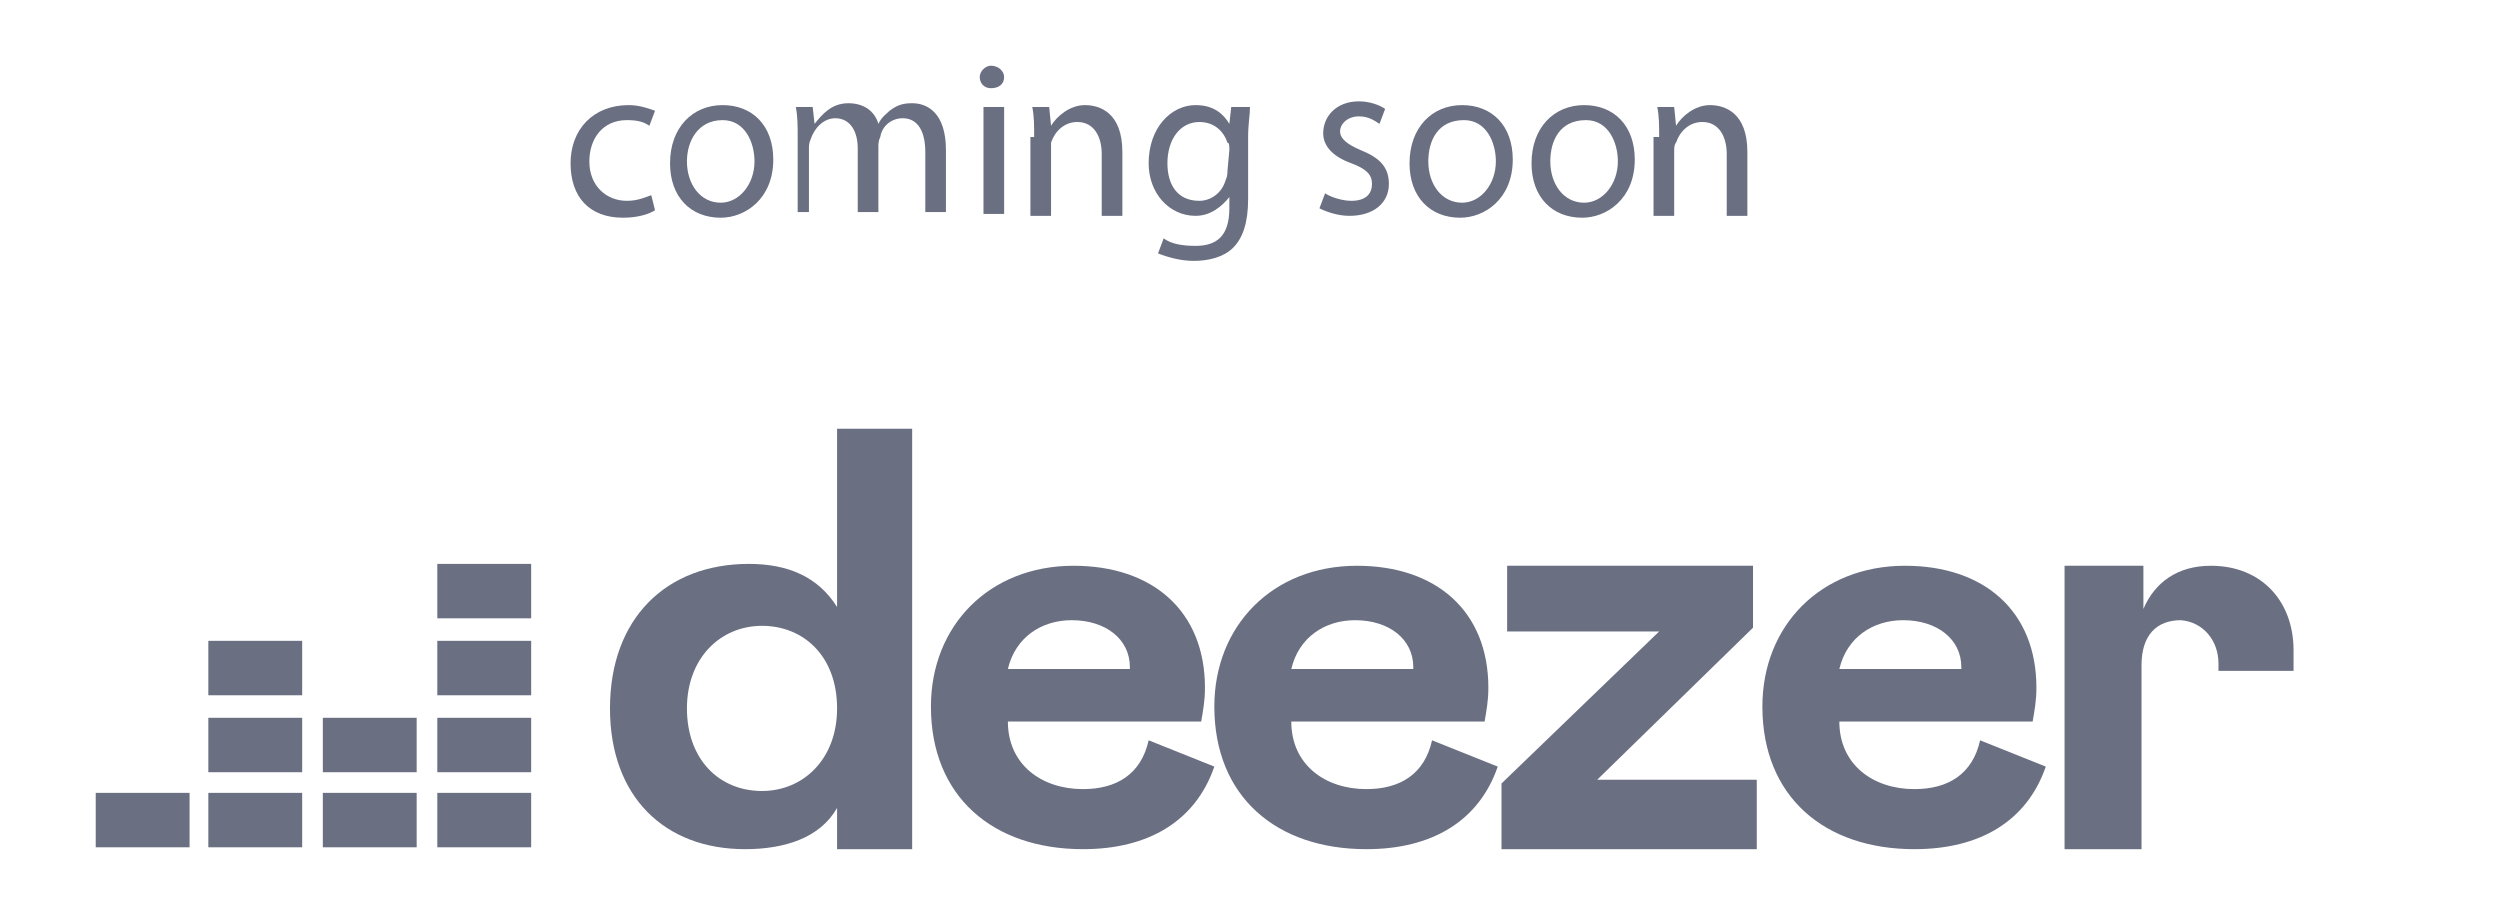
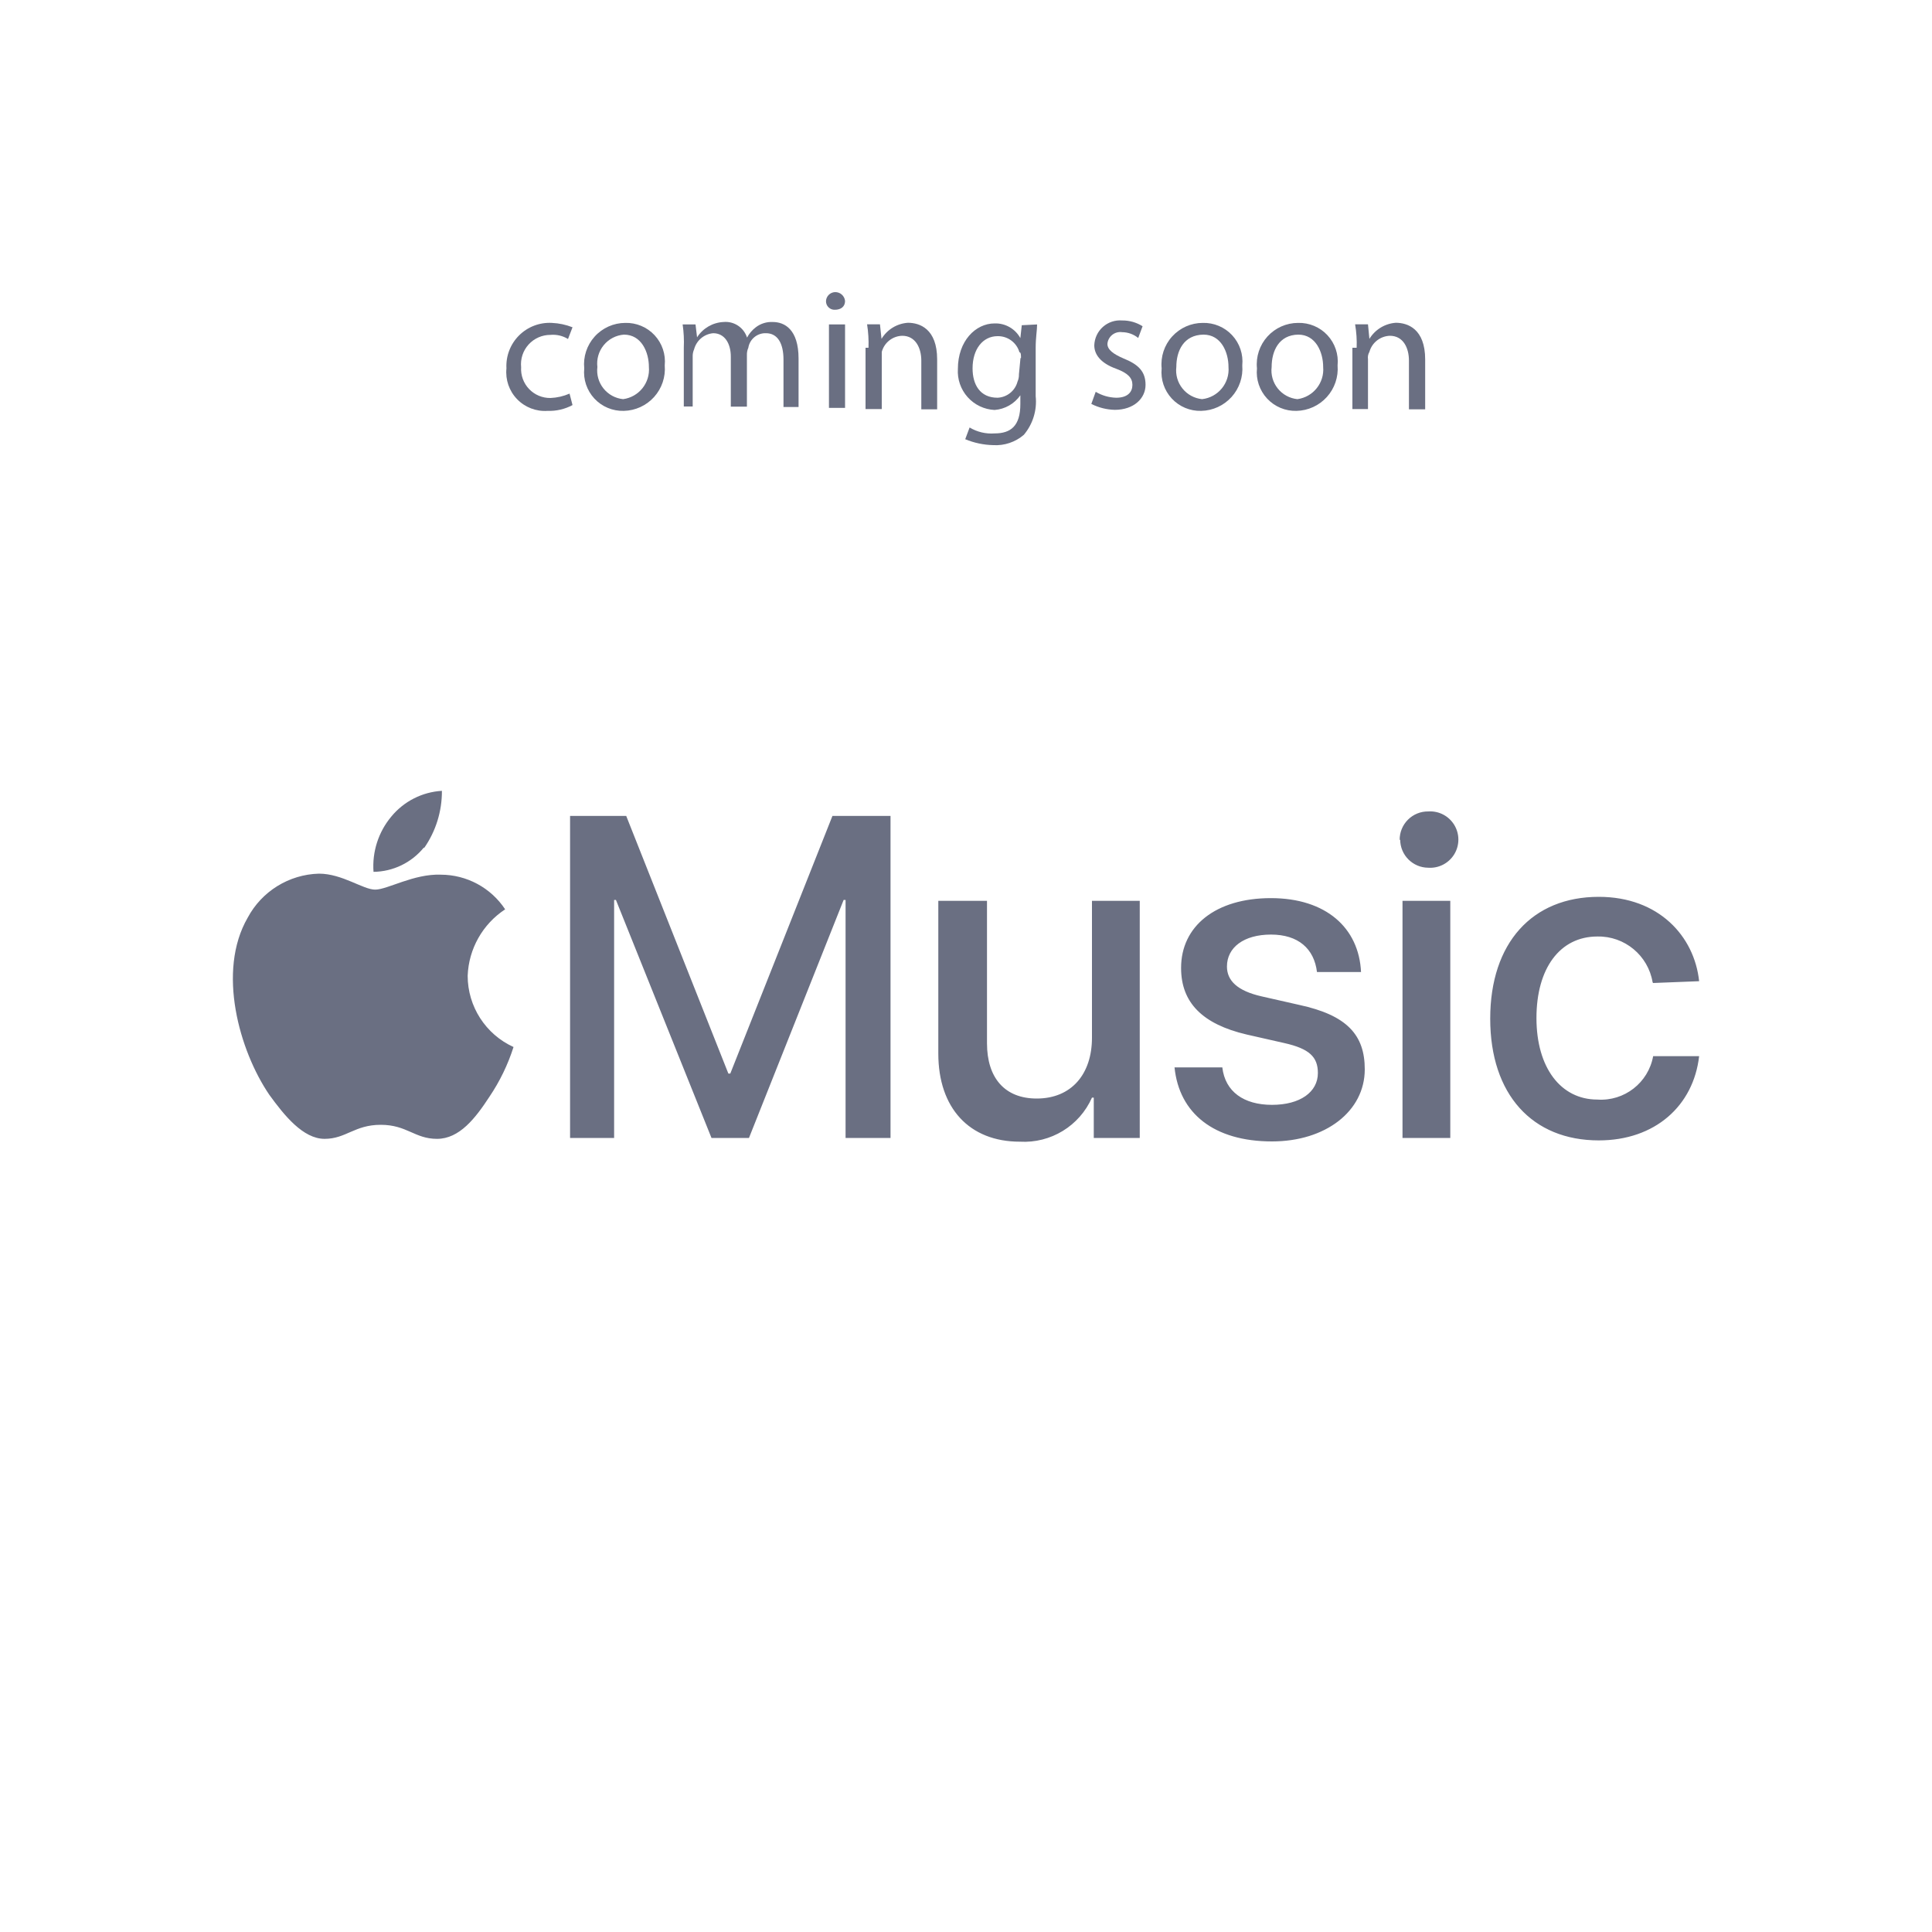
- <svg xmlns="http://www.w3.org/2000/svg" version="1.1" id="Layer_1" x="0px" y="0px" viewBox="0 0 133.2 47.9" style="enable-background:new 0 0 133.2 47.9;" xml:space="preserve">
-   <style type="text/css">
- 	.st0{fill:#6A6F82;}
- 	.st1{fill-rule:evenodd;clip-rule:evenodd;fill:#6A6F82;}
- </style>
-   <g id="g8252" transform="translate(0,86.84382)">
-     <path id="path8175" class="st0" d="M32.5-49.1c0,4.7,2.9,7.5,7.2,7.5c2.1,0,4-0.6,4.9-2.2v2.2h4V-64h-4v9.5c-1-1.6-2.6-2.3-4.7-2.3   C35.5-56.8,32.5-53.9,32.5-49.1L32.5-49.1z M44.6-49.1c0,2.7-1.8,4.4-4,4.4c-2.3,0-4-1.7-4-4.4s1.8-4.4,4-4.4   C42.8-53.5,44.6-51.9,44.6-49.1z" />
-     <path id="path8177" class="st0" d="M61.2-47.4c-0.4,1.8-1.7,2.6-3.5,2.6c-2.2,0-4-1.3-4-3.6H64c0.1-0.6,0.2-1.1,0.2-1.8   c0-4.1-2.8-6.5-7-6.5c-4.5,0-7.6,3.2-7.6,7.5c0,4.8,3.3,7.6,8.1,7.6c3.5,0,6-1.5,7-4.4L61.2-47.4z M53.7-51.2   c0.4-1.7,1.8-2.6,3.4-2.6c1.8,0,3.1,1,3.1,2.5v0.1H53.7z" />
-     <path id="path8179" class="st0" d="M76.3-47.4c-0.4,1.8-1.7,2.6-3.5,2.6c-2.2,0-4-1.3-4-3.6h10.3c0.1-0.6,0.2-1.1,0.2-1.8   c0-4.1-2.8-6.5-7-6.5c-4.5,0-7.6,3.2-7.6,7.5c0,4.8,3.3,7.6,8.1,7.6c3.5,0,6-1.5,7-4.4L76.3-47.4z M68.8-51.2   c0.4-1.7,1.8-2.6,3.4-2.6c1.8,0,3.1,1,3.1,2.5v0.1H68.8z" />
-     <path id="path8181" class="st0" d="M93.6-41.6v-3.7h-8.5l8.3-8.1v-3.3H80.3v3.5h8.1l-8.4,8.1v3.5H93.6z" />
-     <path id="path8183" class="st0" d="M105.5-47.4c-0.4,1.8-1.7,2.6-3.5,2.6c-2.2,0-4-1.3-4-3.6h10.3c0.1-0.6,0.2-1.1,0.2-1.8   c0-4.1-2.8-6.5-7-6.5c-4.5,0-7.6,3.2-7.6,7.5c0,4.8,3.3,7.6,8.1,7.6c3.5,0,6-1.5,7-4.4L105.5-47.4z M98-51.2   c0.4-1.7,1.8-2.6,3.4-2.6c1.8,0,3.1,1,3.1,2.5v0.1H98z" />
-     <rect id="rect8185" x="23.3" y="-56.8" class="st1" width="5" height="2.9" />
-     <rect id="rect8192" x="23.3" y="-52.7" class="st1" width="5" height="2.9" />
-     <rect id="rect8199" x="23.3" y="-48.6" class="st1" width="5" height="2.9" />
-     <rect id="rect8206" x="5.1" y="-44.6" class="st1" width="5" height="2.9" />
-     <rect id="rect8213" x="11.1" y="-44.6" class="st1" width="5" height="2.9" />
-     <rect id="rect8220" x="17.2" y="-44.6" class="st1" width="5" height="2.9" />
-     <rect id="rect8227" x="23.3" y="-44.6" class="st1" width="5" height="2.9" />
-     <rect id="rect8234" x="17.2" y="-48.6" class="st1" width="5" height="2.9" />
-     <rect id="rect8241" x="11.1" y="-48.6" class="st1" width="5" height="2.9" />
-     <rect id="rect8248" x="11.1" y="-52.7" class="st1" width="5" height="2.9" />
-     <path id="path8250" class="st0" d="M118.2-51.5c0,0.2,0,0.4,0,0.4h4c0,0,0-0.8,0-1.1c0-2.6-1.7-4.5-4.4-4.5c-1.8,0-3,0.9-3.6,2.3   v-2.3H110v15.1h4.1v-9.8c0-1.6,0.8-2.4,2.1-2.4C117.4-53.7,118.2-52.7,118.2-51.5z" />
-   </g>
-   <g>
-     <path class="st0" d="M34.9,11.2c-0.3,0.2-0.9,0.4-1.7,0.4c-1.8,0-2.8-1.1-2.8-2.9s1.2-3.1,3.1-3.1c0.6,0,1.1,0.2,1.4,0.3l-0.3,0.8   c-0.3-0.2-0.6-0.3-1.2-0.3c-1.3,0-2,1-2,2.2c0,1.3,0.9,2.1,2,2.1c0.6,0,1-0.2,1.3-0.3L34.9,11.2z" />
-     <path class="st0" d="M41.2,8.5c0,2.1-1.5,3.1-2.8,3.1c-1.6,0-2.7-1.1-2.7-2.9c0-1.9,1.2-3.1,2.8-3.1S41.2,6.7,41.2,8.5z M36.6,8.6   c0,1.2,0.7,2.2,1.8,2.2c1,0,1.8-1,1.8-2.2c0-1-0.5-2.2-1.7-2.2C37.2,6.4,36.6,7.5,36.6,8.6z" />
-     <path class="st0" d="M42.5,7.3c0-0.6,0-1.1-0.1-1.6h0.9l0.1,0.9l0,0c0.4-0.5,0.9-1.1,1.8-1.1c0.8,0,1.4,0.4,1.6,1.1l0,0   c0.2-0.4,0.4-0.5,0.6-0.7c0.4-0.3,0.7-0.4,1.2-0.4c0.8,0,1.8,0.5,1.8,2.5v3.3h-1.1V8.1c0-1.1-0.4-1.8-1.2-1.8c-0.6,0-1.1,0.4-1.2,1   c-0.1,0.2-0.1,0.4-0.1,0.5v3.5h-1.1V7.9c0-0.9-0.4-1.6-1.2-1.6c-0.6,0-1.1,0.5-1.3,1.1c-0.1,0.2-0.1,0.4-0.1,0.5v3.4h-0.6V7.3z" />
-     <path class="st0" d="M53.5,4.1c0,0.4-0.3,0.6-0.7,0.6c-0.4,0-0.6-0.3-0.6-0.6s0.3-0.6,0.6-0.6C53.2,3.5,53.5,3.8,53.5,4.1z    M52.4,11.4V5.7h1.1v5.7H52.4z" />
-     <path class="st0" d="M55.1,7.3c0-0.6,0-1.1-0.1-1.6h0.9l0.1,1l0,0c0.3-0.5,1-1.1,1.8-1.1c0.8,0,2,0.4,2,2.5v3.4h-1.1V8.2   c0-0.9-0.4-1.7-1.3-1.7c-0.7,0-1.2,0.5-1.4,1.1C56,7.7,56,7.9,56,8.1v3.4h-1.1V7.3H55.1z" />
-     <path class="st0" d="M66.6,5.7c0,0.4-0.1,0.9-0.1,1.6v3.3c0,1.3-0.3,2.1-0.8,2.6c-0.5,0.5-1.3,0.7-2.1,0.7c-0.7,0-1.4-0.2-1.9-0.4   l0.3-0.8c0.4,0.3,1,0.4,1.7,0.4c1.1,0,1.8-0.5,1.8-2v-0.6l0,0c-0.4,0.5-1,1-1.8,1c-1.4,0-2.5-1.2-2.5-2.8c0-1.9,1.2-3.1,2.5-3.1   c1,0,1.5,0.5,1.8,1l0,0l0.1-0.9H66.6z M65.5,8c0-0.2,0-0.4-0.1-0.4c-0.2-0.6-0.7-1.1-1.5-1.1c-1,0-1.7,0.9-1.7,2.2   c0,1.1,0.5,2,1.7,2c0.6,0,1.2-0.4,1.4-1.1c0.1-0.2,0.1-0.4,0.1-0.5L65.5,8L65.5,8z" />
-     <path class="st0" d="M70.6,10.3c0.3,0.2,0.9,0.4,1.4,0.4c0.8,0,1.1-0.4,1.1-0.9s-0.3-0.8-1.1-1.1c-1.1-0.4-1.5-1-1.5-1.6   c0-0.9,0.7-1.7,1.9-1.7c0.6,0,1.1,0.2,1.4,0.4l-0.3,0.8c-0.3-0.2-0.6-0.4-1.1-0.4c-0.6,0-1,0.4-1,0.8s0.4,0.7,1.1,1   c1,0.4,1.5,0.9,1.5,1.8c0,1-0.8,1.7-2.1,1.7c-0.6,0-1.2-0.2-1.6-0.4L70.6,10.3z" />
-     <path class="st0" d="M80.6,8.5c0,2.1-1.5,3.1-2.8,3.1c-1.6,0-2.7-1.1-2.7-2.9c0-1.9,1.2-3.1,2.8-3.1C79.5,5.6,80.6,6.7,80.6,8.5z    M76.1,8.6c0,1.2,0.7,2.2,1.8,2.2c1,0,1.8-1,1.8-2.2c0-1-0.5-2.2-1.7-2.2C76.6,6.4,76.1,7.5,76.1,8.6z" />
-     <path class="st0" d="M87.1,8.5c0,2.1-1.5,3.1-2.8,3.1c-1.6,0-2.7-1.1-2.7-2.9c0-1.9,1.2-3.1,2.8-3.1C86,5.6,87.1,6.7,87.1,8.5z    M82.6,8.6c0,1.2,0.7,2.2,1.8,2.2c1,0,1.8-1,1.8-2.2c0-1-0.5-2.2-1.7-2.2C83.1,6.4,82.6,7.5,82.6,8.6z" />
-     <path class="st0" d="M88.4,7.3c0-0.6,0-1.1-0.1-1.6h0.9l0.1,1l0,0c0.3-0.5,1-1.1,1.8-1.1c0.8,0,2,0.4,2,2.5v3.4h-1.1V8.2   c0-0.9-0.4-1.7-1.3-1.7c-0.7,0-1.2,0.5-1.4,1.1c-0.1,0.1-0.1,0.3-0.1,0.5v3.4h-1.1V7.3H88.4z" />
-   </g>
+ <svg xmlns="http://www.w3.org/2000/svg" id="Layer_1" data-name="Layer 1" viewBox="0 0 150 150">
+   <defs>
+     <style>.cls-1{fill:#6a6f82;}</style>
+   </defs>
+   <path class="cls-1" d="M65.65,88.35V69.87H65.5L58.15,88.35H55.24L47.82,69.87h-.14V88.35H44.26v-25h4.36l7.93,20h.15l7.93-20h4.51v25Zm22.84,0H84.92V85.22h-.14a5.76,5.76,0,0,1-5.6,3.42c-3.93,0-6.33-2.62-6.33-6.84V69.94h3.78V81c0,2.69,1.38,4.29,3.86,4.29,2.69,0,4.29-1.89,4.29-4.72V69.94h3.71V88.35ZM98.67,69.73c4.29,0,6.84,2.32,7,5.74h-3.42c-.22-1.82-1.46-2.91-3.57-2.91s-3.42,1-3.42,2.48c0,1.09.8,1.89,2.7,2.32l2.91.66c3.71.8,5.09,2.33,5.09,5,0,3.27-3.06,5.6-7.2,5.6-4.51,0-7.21-2.18-7.57-5.75h3.71c.22,1.89,1.67,2.91,3.86,2.91s3.56-1,3.56-2.47c0-1.24-.65-1.89-2.62-2.33l-2.91-.66c-3.42-.8-5.09-2.47-5.09-5.16C91.69,71.91,94.38,69.73,98.67,69.73Zm10-4.51A2.19,2.19,0,0,1,110.89,63a2.19,2.19,0,1,1,0,4.37,2.19,2.19,0,0,1-2.18-2.18Zm.22,4.72h3.71V88.35h-3.71Zm19.42,6.33a4.26,4.26,0,0,0-4.29-3.56c-2.91,0-4.73,2.47-4.73,6.33s1.89,6.33,4.73,6.33A4.11,4.11,0,0,0,128.35,82h3.57c-.44,3.85-3.42,6.54-7.79,6.54-5.16,0-8.43-3.56-8.43-9.45s3.27-9.46,8.43-9.46c4.66,0,7.42,3.06,7.79,6.55l-3.57.14ZM32.91,65.8A5.12,5.12,0,0,1,29,67.69a6,6,0,0,1,1.38-4.29,5.51,5.51,0,0,1,3.93-2,7.69,7.69,0,0,1-1.38,4.44Zm1.31,2.11a6,6,0,0,1,5,2.69,6.46,6.46,0,0,0-2.91,5.16,6.08,6.08,0,0,0,3.56,5.53A15.09,15.09,0,0,1,38,85.15c-1.09,1.67-2.33,3.27-4.07,3.27s-2.33-1.09-4.37-1.09-2.69,1.09-4.36,1.09S22.07,86.6,20.91,85c-2.33-3.42-4.08-9.6-1.68-13.75a6.47,6.47,0,0,1,5.53-3.42c1.82,0,3.42,1.24,4.37,1.24s3-1.24,5.09-1.16Z" />
+   <path class="cls-1" d="M44.45,31.45a3.81,3.81,0,0,1-1.94.45,3,3,0,0,1-3.19-3.3,3.35,3.35,0,0,1,3.53-3.53,4.94,4.94,0,0,1,1.6.34l-.35.91A2.22,2.22,0,0,0,42.74,26a2.28,2.28,0,0,0-2.28,2.51,2.25,2.25,0,0,0,2.28,2.39,4.13,4.13,0,0,0,1.48-.34Z" />
+   <path class="cls-1" d="M51.61,28.37a3.26,3.26,0,0,1-3.18,3.53,3,3,0,0,1-3.07-3.3,3.21,3.21,0,0,1,3.18-3.53A3,3,0,0,1,51.61,28.37Zm-5.23.12a2.24,2.24,0,0,0,2,2.5,2.32,2.32,0,0,0,2-2.5c0-1.14-.57-2.51-1.94-2.51A2.25,2.25,0,0,0,46.38,28.49Z" />
+   <path class="cls-1" d="M53.09,27A9.47,9.47,0,0,0,53,25.19h1l.12,1h0A2.58,2.58,0,0,1,56.17,25,1.75,1.75,0,0,1,58,26.21h0a2.44,2.44,0,0,1,.68-.8A2,2,0,0,1,60,25c.91,0,2,.57,2,2.84v3.76H60.83V27.92c0-1.25-.45-2.05-1.36-2.05A1.34,1.34,0,0,0,58.1,27a1.27,1.27,0,0,0-.11.57v4H56.74V27.69c0-1-.46-1.82-1.37-1.82a1.69,1.69,0,0,0-1.48,1.25,1.29,1.29,0,0,0-.11.57v3.87h-.69Z" />
+   <path class="cls-1" d="M65.61,23.37c0,.45-.34.68-.79.68a.66.66,0,0,1-.69-.68.73.73,0,0,1,.69-.69A.76.76,0,0,1,65.61,23.37Zm-1.25,8.3V25.19h1.25v6.48Z" />
+   <path class="cls-1" d="M67.43,27a9.47,9.47,0,0,0-.11-1.82h1l.12,1.13h0a2.6,2.6,0,0,1,2.05-1.25c.91,0,2.27.46,2.27,2.85v3.87H71.53V28c0-1-.46-1.93-1.48-1.93a1.69,1.69,0,0,0-1.59,1.25v4.44H67.2V27Z" />
+   <path class="cls-1" d="M80.52,25.19c0,.45-.11,1-.11,1.82v3.75a4,4,0,0,1-.92,3,3.34,3.34,0,0,1-2.38.8,6,6,0,0,1-2.17-.46l.34-.91a3.29,3.29,0,0,0,1.94.46c1.25,0,2-.57,2-2.28v-.68h0a2.69,2.69,0,0,1-2,1.14,3,3,0,0,1-2.85-3.19c0-2.16,1.37-3.53,2.85-3.53a2.2,2.2,0,0,1,2,1.14h0l.11-1ZM79.27,27.8c0-.22,0-.45-.12-.45a1.73,1.73,0,0,0-1.7-1.25c-1.14,0-1.94,1-1.94,2.5,0,1.25.57,2.28,1.94,2.28A1.68,1.68,0,0,0,79,29.63a1.29,1.29,0,0,0,.11-.57l.12-1.26Z" />
+   <path class="cls-1" d="M85.07,30.42a3.28,3.28,0,0,0,1.59.46c.91,0,1.26-.46,1.26-1s-.35-.91-1.26-1.25c-1.25-.45-1.7-1.14-1.7-1.82a2,2,0,0,1,2.16-1.93,2.92,2.92,0,0,1,1.59.45l-.34.91a2,2,0,0,0-1.25-.45,1,1,0,0,0-1.14.91c0,.45.46.79,1.25,1.13,1.14.46,1.71,1,1.71,2.05s-.91,1.94-2.39,1.94a4.24,4.24,0,0,1-1.82-.46Z" />
+   <path class="cls-1" d="M96.45,28.37a3.27,3.27,0,0,1-3.19,3.53,3,3,0,0,1-3.07-3.3,3.21,3.21,0,0,1,3.19-3.53A3,3,0,0,1,96.45,28.37Zm-5.12.12a2.24,2.24,0,0,0,2,2.5,2.32,2.32,0,0,0,2.05-2.5c0-1.14-.57-2.51-1.94-2.51C91.9,26,91.33,27.24,91.33,28.49Z" />
+   <path class="cls-1" d="M103.85,28.37a3.27,3.27,0,0,1-3.19,3.53,3,3,0,0,1-3.07-3.3,3.21,3.21,0,0,1,3.19-3.53A3,3,0,0,1,103.85,28.37Zm-5.12.12a2.24,2.24,0,0,0,2,2.5,2.32,2.32,0,0,0,2-2.5c0-1.14-.57-2.51-1.93-2.51C99.3,26,98.73,27.24,98.73,28.49Z" />
+   <path class="cls-1" d="M105.33,27a8.69,8.69,0,0,0-.12-1.82h1l.11,1.13h0a2.62,2.62,0,0,1,2.05-1.25c.91,0,2.28.46,2.28,2.85v3.87h-1.26V28c0-1-.45-1.93-1.48-1.93a1.71,1.71,0,0,0-1.59,1.25.87.87,0,0,0-.11.57v3.87H105V27Z" />
</svg>
